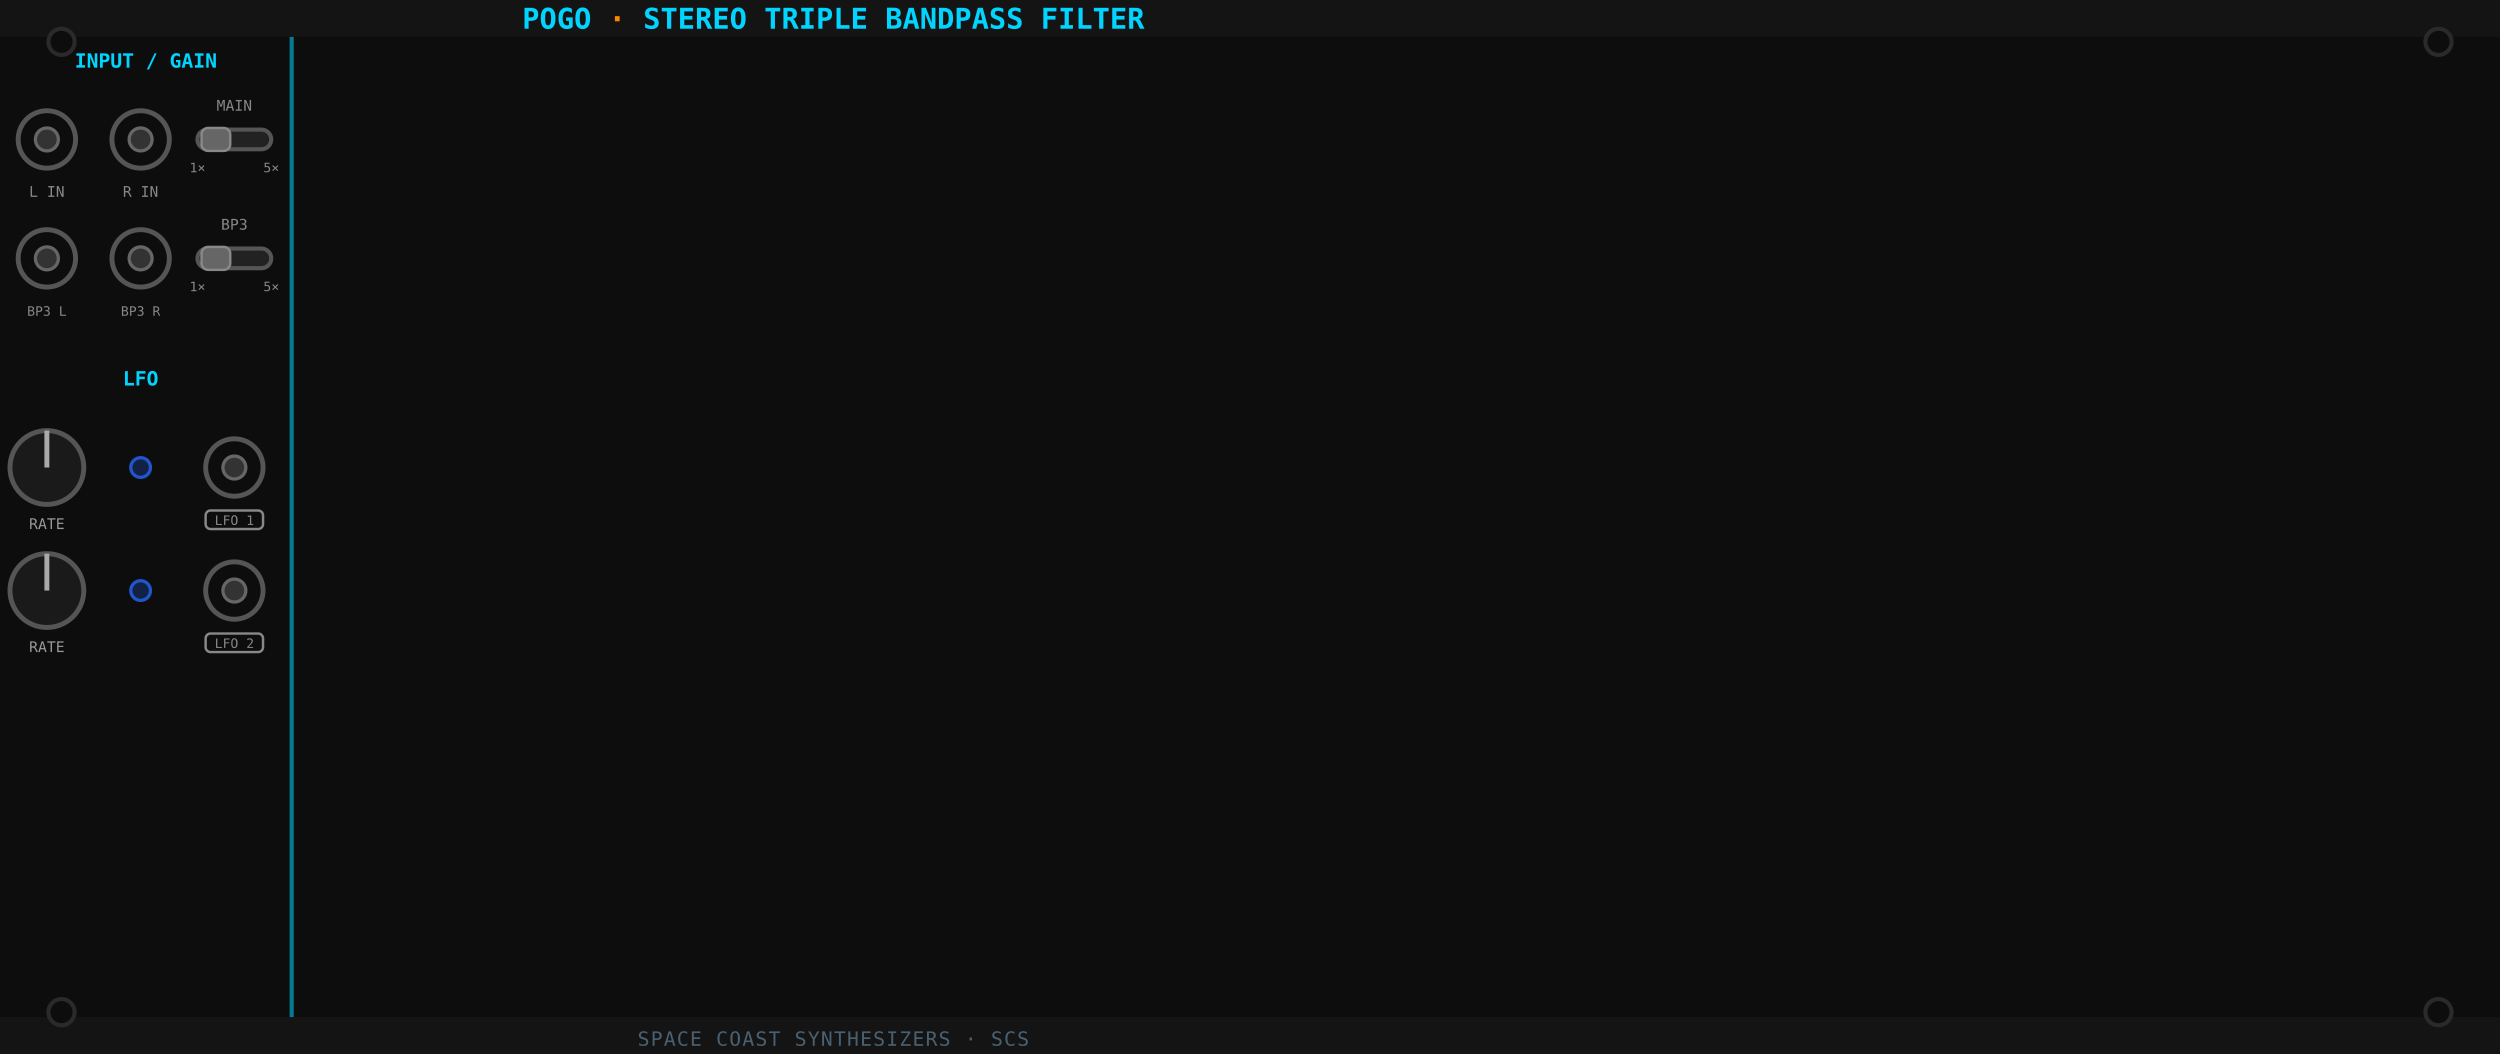
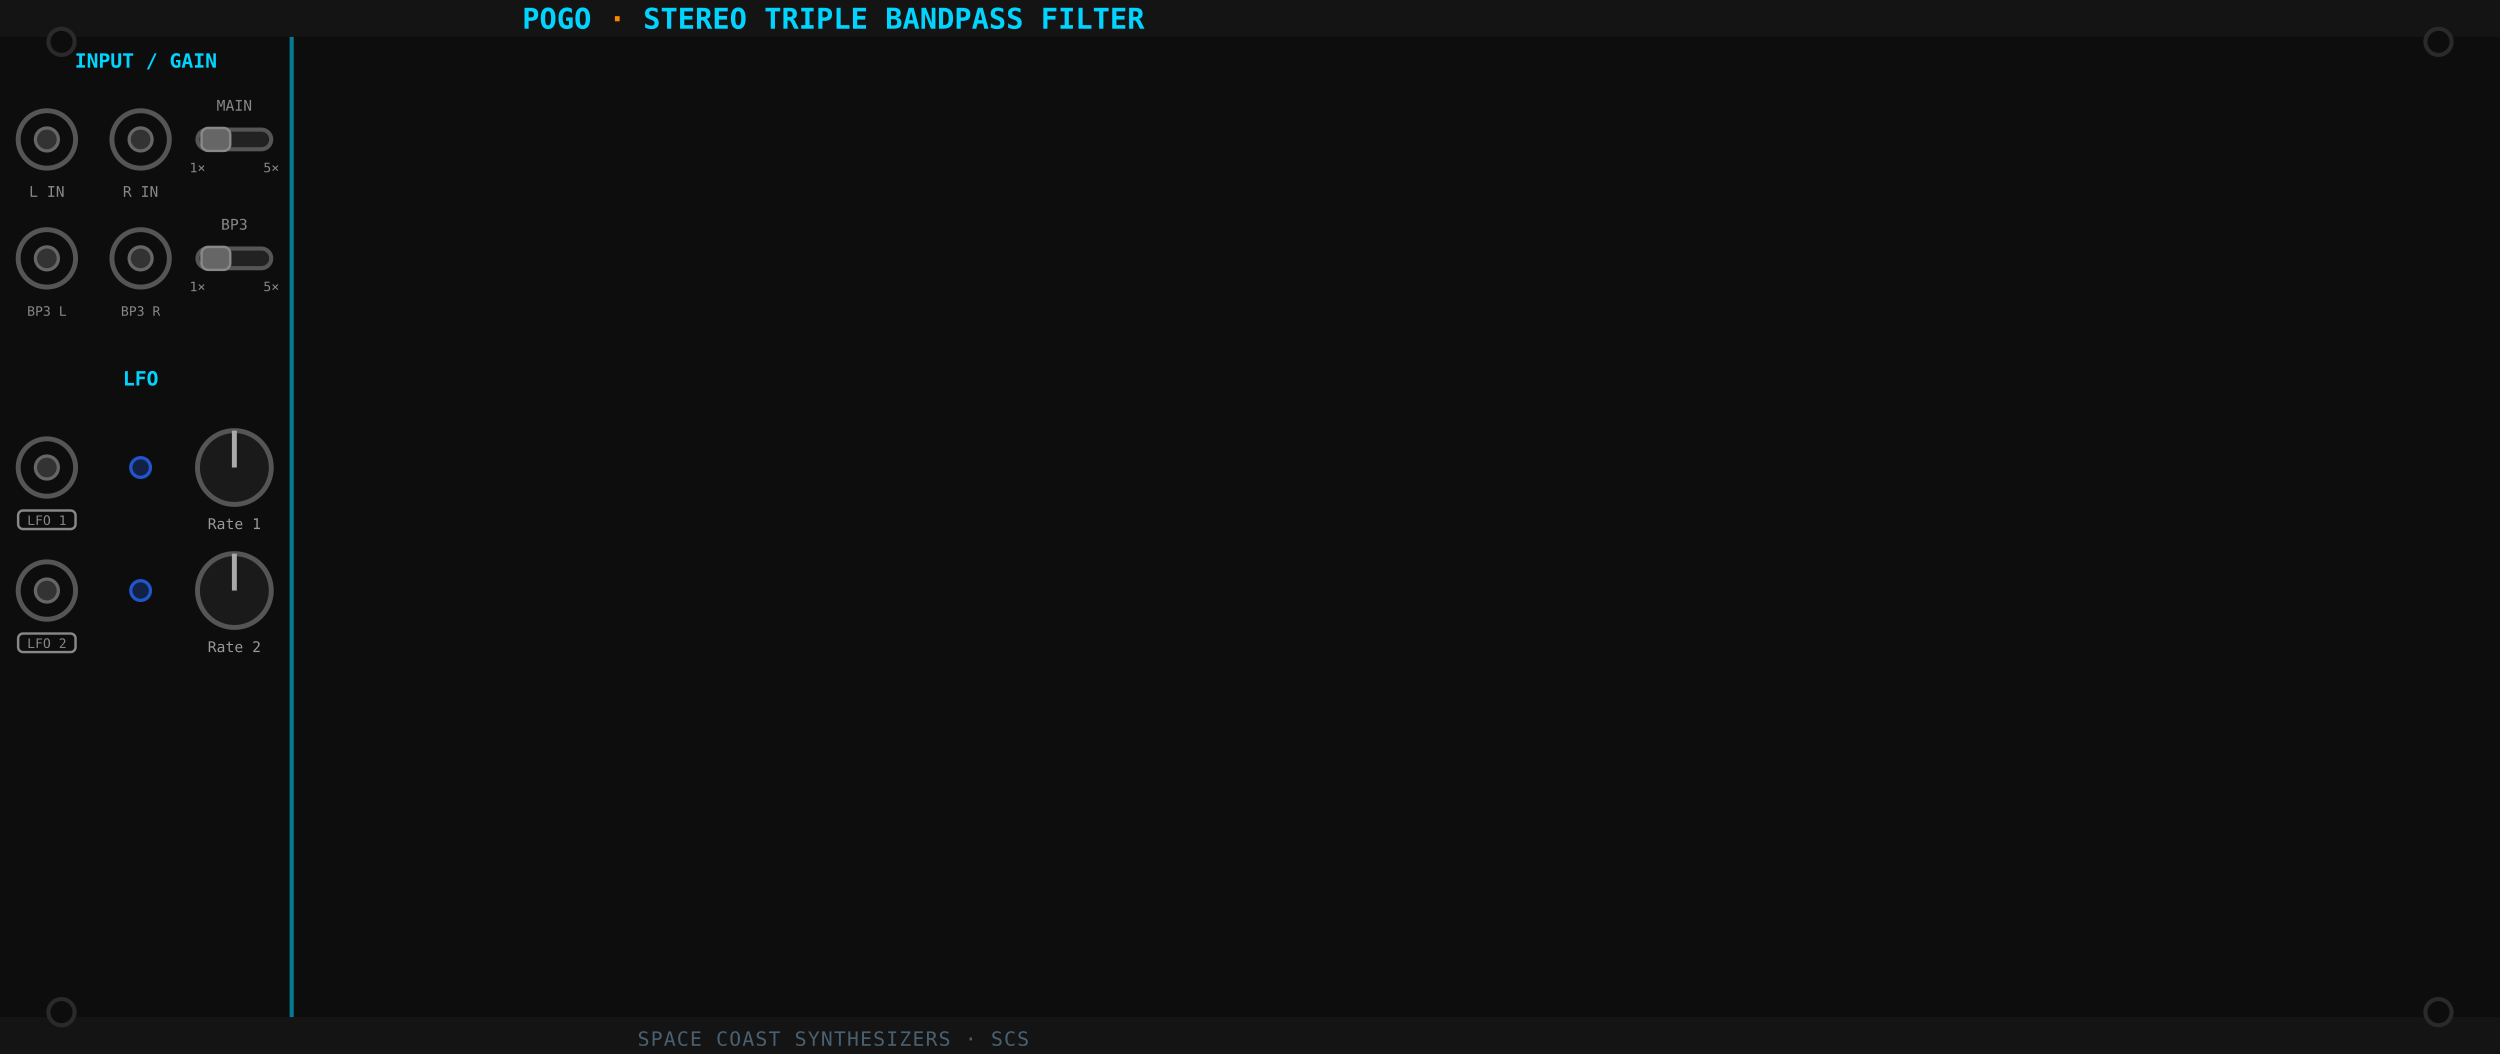
<svg xmlns="http://www.w3.org/2000/svg" width="304.8mm" height="128.5mm" viewBox="0 0 304.80 128.5">
  <rect x="0" y="0" width="304.8" height="128.5" fill="#0d0d0d" />
  <rect x="0" y="0" width="304.8" height="4.5" fill="#141414" />
  <rect x="0" y="124.0" width="304.8" height="4.5" fill="#141414" />
  <circle cx="7.5" cy="5.1" r="1.6" fill="#0d0d0d" stroke="#2a2a2a" stroke-width="0.5" />
  <circle cx="297.3" cy="5.1" r="1.6" fill="#0d0d0d" stroke="#2a2a2a" stroke-width="0.5" />
  <circle cx="7.5" cy="123.4" r="1.6" fill="#0d0d0d" stroke="#2a2a2a" stroke-width="0.5" />
  <circle cx="297.3" cy="123.4" r="1.6" fill="#0d0d0d" stroke="#2a2a2a" stroke-width="0.5" />
  <text x="101.60" y="3.5" fill="#00d4ff" font-family="monospace" font-size="3.5" font-weight="bold" text-anchor="middle">POGO  <tspan fill="#ff8800">·</tspan> STEREO TRIPLE BANDPASS FILTER</text>
  <text x="101.60" y="127.5" fill="#4a6070" font-family="monospace" font-size="2.4" text-anchor="middle" letter-spacing="0.15">SPACE COAST SYNTHESIZERS  ·  SCS</text>
  <line x1="35.56" y1="4.5" x2="35.56" y2="124.0" stroke="#00d4ff" stroke-width="0.5" opacity="0.55" />
  <text x="17.78" y="8.25" fill="#00d4ff" font-family="monospace" font-size="2.4" text-anchor="middle" font-weight="bold">INPUT / GAIN</text>
  <text x="17.145" y="47.0" fill="#00d4ff" font-family="monospace" font-size="2.4" text-anchor="middle" font-weight="bold">LFO</text>
  <circle cx="5.715" cy="17.0" r="3.5" fill="none" stroke="#555" stroke-width="0.6" />
  <circle cx="5.715" cy="17.0" r="1.4" fill="#333" stroke="#666" stroke-width="0.4" />
  <text x="5.715" y="24.0" fill="#888" font-family="monospace" font-size="1.8" text-anchor="middle">L IN</text>
  <circle cx="17.145" cy="17.0" r="3.5" fill="none" stroke="#555" stroke-width="0.6" />
  <circle cx="17.145" cy="17.0" r="1.4" fill="#333" stroke="#666" stroke-width="0.4" />
  <text x="17.145" y="24.0" fill="#888" font-family="monospace" font-size="1.8" text-anchor="middle">R IN</text>
  <text x="28.575" y="13.5" fill="#888" font-family="monospace" font-size="1.8" text-anchor="middle">MAIN</text>
  <rect x="24.07" y="15.80" width="9" height="2.4" rx="1.2" fill="#222" stroke="#555" stroke-width="0.5" />
  <rect x="24.57" y="15.60" width="3.5" height="2.8" rx="0.8" fill="#666" stroke="#888" stroke-width="0.3" />
  <text x="24.075" y="21.0" fill="#888" font-family="monospace" font-size="1.6" text-anchor="middle">1×</text>
  <text x="33.075" y="21.0" fill="#888" font-family="monospace" font-size="1.6" text-anchor="middle">5×</text>
  <circle cx="5.715" cy="31.5" r="3.5" fill="none" stroke="#555" stroke-width="0.6" />
  <circle cx="5.715" cy="31.5" r="1.4" fill="#333" stroke="#666" stroke-width="0.4" />
  <text x="5.715" y="38.5" fill="#888" font-family="monospace" font-size="1.6" text-anchor="middle">BP3 L</text>
  <circle cx="17.145" cy="31.5" r="3.5" fill="none" stroke="#555" stroke-width="0.6" />
  <circle cx="17.145" cy="31.5" r="1.4" fill="#333" stroke="#666" stroke-width="0.4" />
  <text x="17.145" y="38.5" fill="#888" font-family="monospace" font-size="1.6" text-anchor="middle">BP3 R</text>
  <text x="28.575" y="28.0" fill="#888" font-family="monospace" font-size="1.8" text-anchor="middle">BP3</text>
  <rect x="24.07" y="30.30" width="9" height="2.4" rx="1.2" fill="#222" stroke="#555" stroke-width="0.5" />
  <rect x="24.57" y="30.10" width="3.5" height="2.8" rx="0.8" fill="#666" stroke="#888" stroke-width="0.3" />
  <text x="24.075" y="35.5" fill="#888" font-family="monospace" font-size="1.6" text-anchor="middle">1×</text>
  <text x="33.075" y="35.5" fill="#888" font-family="monospace" font-size="1.6" text-anchor="middle">5×</text>
-   <circle cx="5.715" cy="57.0" r="4.5" fill="#1a1a1a" stroke="#555" stroke-width="0.6" />
-   <line x1="5.715" y1="57.0" x2="5.715" y2="52.5" stroke="#aaa" stroke-width="0.6" />
-   <text x="5.715" y="64.5" fill="#999" font-family="monospace" font-size="1.8" text-anchor="middle">RATE</text>
+   <circle cx="5.715" cy="57.0" r="3.5" fill="none" stroke="#555" stroke-width="0.6" />
+   <circle cx="5.715" cy="57.0" r="1.4" fill="#333" stroke="#666" stroke-width="0.4" />
+   <rect x="2.21" y="62.24" width="7.0" height="2.26" rx="0.6" fill="none" stroke="#888" stroke-width="0.3" />
+   <text x="5.715" y="64.0" fill="#888" font-family="monospace" font-size="1.6" text-anchor="middle">LFO 1</text>
  <circle cx="17.145" cy="57.0" r="1.2" fill="#112244" stroke="#2255cc" stroke-width="0.4" />
-   <circle cx="28.575" cy="57.0" r="3.5" fill="none" stroke="#555" stroke-width="0.6" />
-   <circle cx="28.575" cy="57.0" r="1.4" fill="#333" stroke="#666" stroke-width="0.4" />
-   <rect x="25.07" y="62.24" width="7.0" height="2.26" rx="0.6" fill="none" stroke="#888" stroke-width="0.3" />
-   <text x="28.575" y="64.0" fill="#888" font-family="monospace" font-size="1.6" text-anchor="middle">LFO 1</text>
-   <circle cx="5.715" cy="72.0" r="4.5" fill="#1a1a1a" stroke="#555" stroke-width="0.6" />
-   <line x1="5.715" y1="72.0" x2="5.715" y2="67.5" stroke="#aaa" stroke-width="0.6" />
-   <text x="5.715" y="79.5" fill="#999" font-family="monospace" font-size="1.8" text-anchor="middle">RATE</text>
+   <circle cx="28.575" cy="57.0" r="4.5" fill="#1a1a1a" stroke="#555" stroke-width="0.6" />
+   <line x1="28.575" y1="57.0" x2="28.575" y2="52.5" stroke="#aaa" stroke-width="0.6" />
+   <text x="28.575" y="64.5" fill="#999" font-family="monospace" font-size="1.8" text-anchor="middle">Rate 1</text>
+   <circle cx="5.715" cy="72.0" r="3.5" fill="none" stroke="#555" stroke-width="0.6" />
+   <circle cx="5.715" cy="72.0" r="1.4" fill="#333" stroke="#666" stroke-width="0.4" />
+   <rect x="2.21" y="77.24" width="7.0" height="2.26" rx="0.6" fill="none" stroke="#888" stroke-width="0.3" />
+   <text x="5.715" y="79.0" fill="#888" font-family="monospace" font-size="1.6" text-anchor="middle">LFO 2</text>
  <circle cx="17.145" cy="72.0" r="1.2" fill="#112244" stroke="#2255cc" stroke-width="0.4" />
-   <circle cx="28.575" cy="72.0" r="3.5" fill="none" stroke="#555" stroke-width="0.6" />
-   <circle cx="28.575" cy="72.0" r="1.4" fill="#333" stroke="#666" stroke-width="0.4" />
-   <rect x="25.07" y="77.24" width="7.0" height="2.26" rx="0.6" fill="none" stroke="#888" stroke-width="0.3" />
-   <text x="28.575" y="79.0" fill="#888" font-family="monospace" font-size="1.6" text-anchor="middle">LFO 2</text>
+   <circle cx="28.575" cy="72.0" r="4.5" fill="#1a1a1a" stroke="#555" stroke-width="0.6" />
+   <line x1="28.575" y1="72.0" x2="28.575" y2="67.5" stroke="#aaa" stroke-width="0.6" />
+   <text x="28.575" y="79.5" fill="#999" font-family="monospace" font-size="1.8" text-anchor="middle">Rate 2</text>
</svg>
